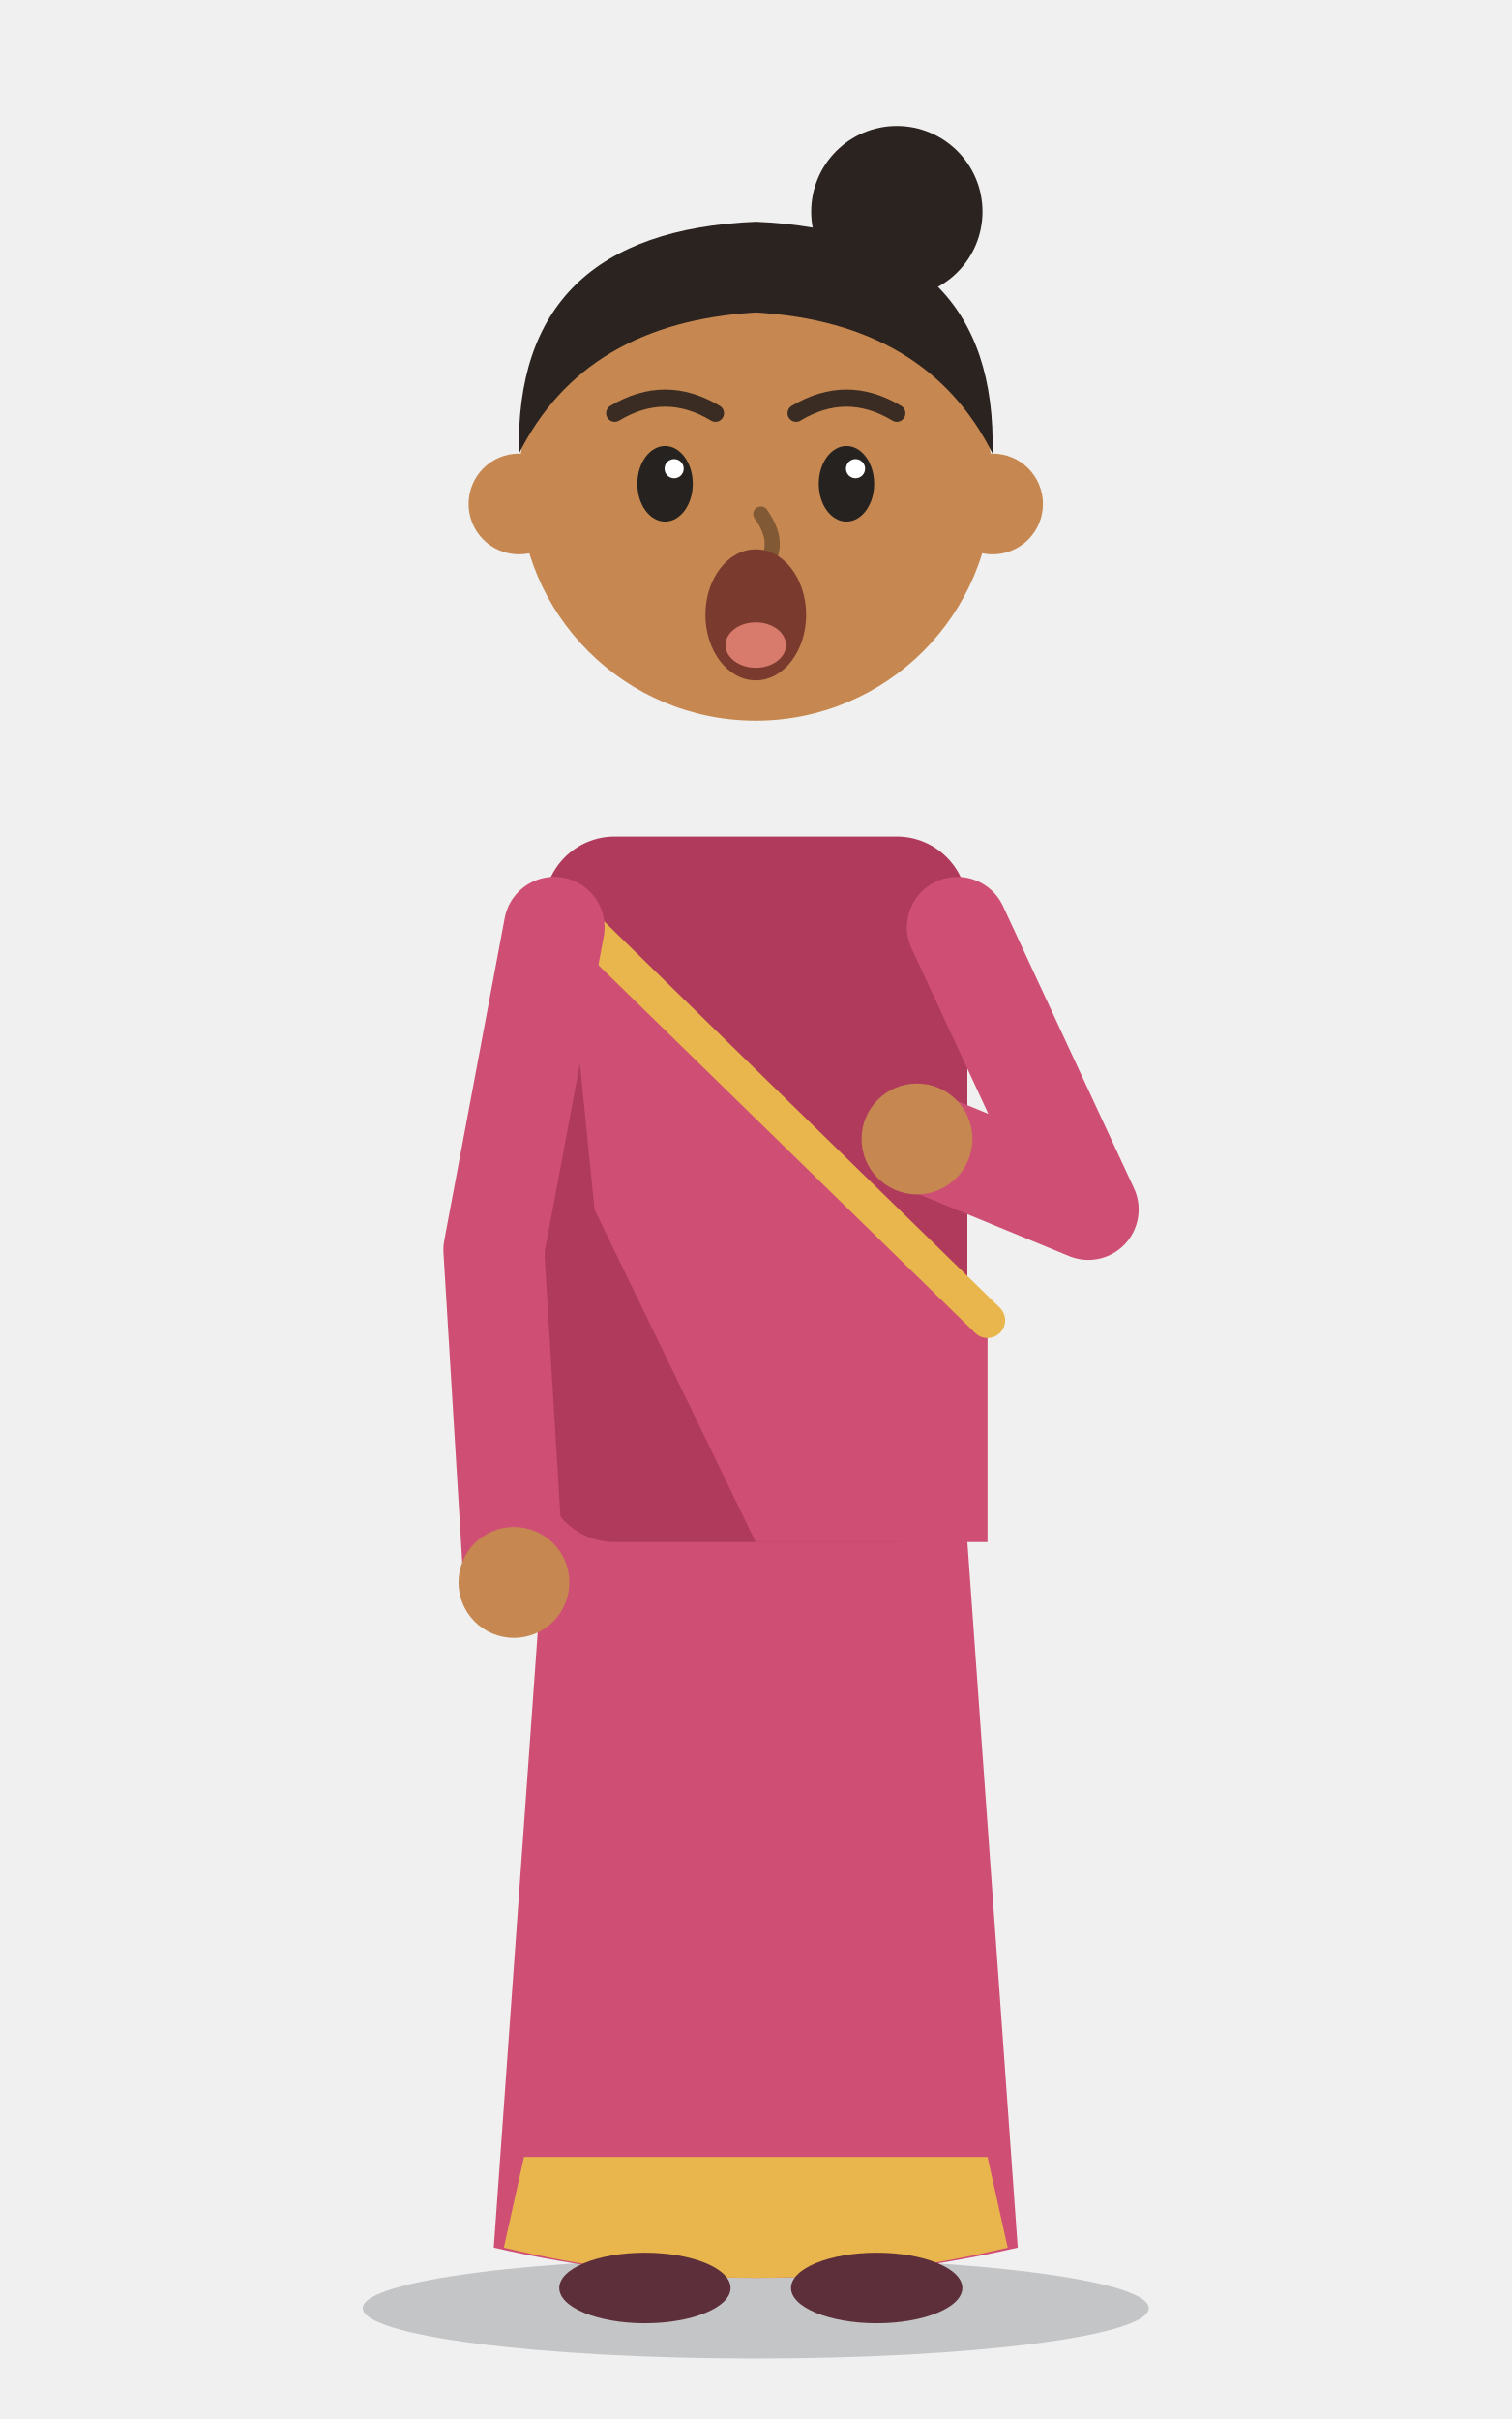
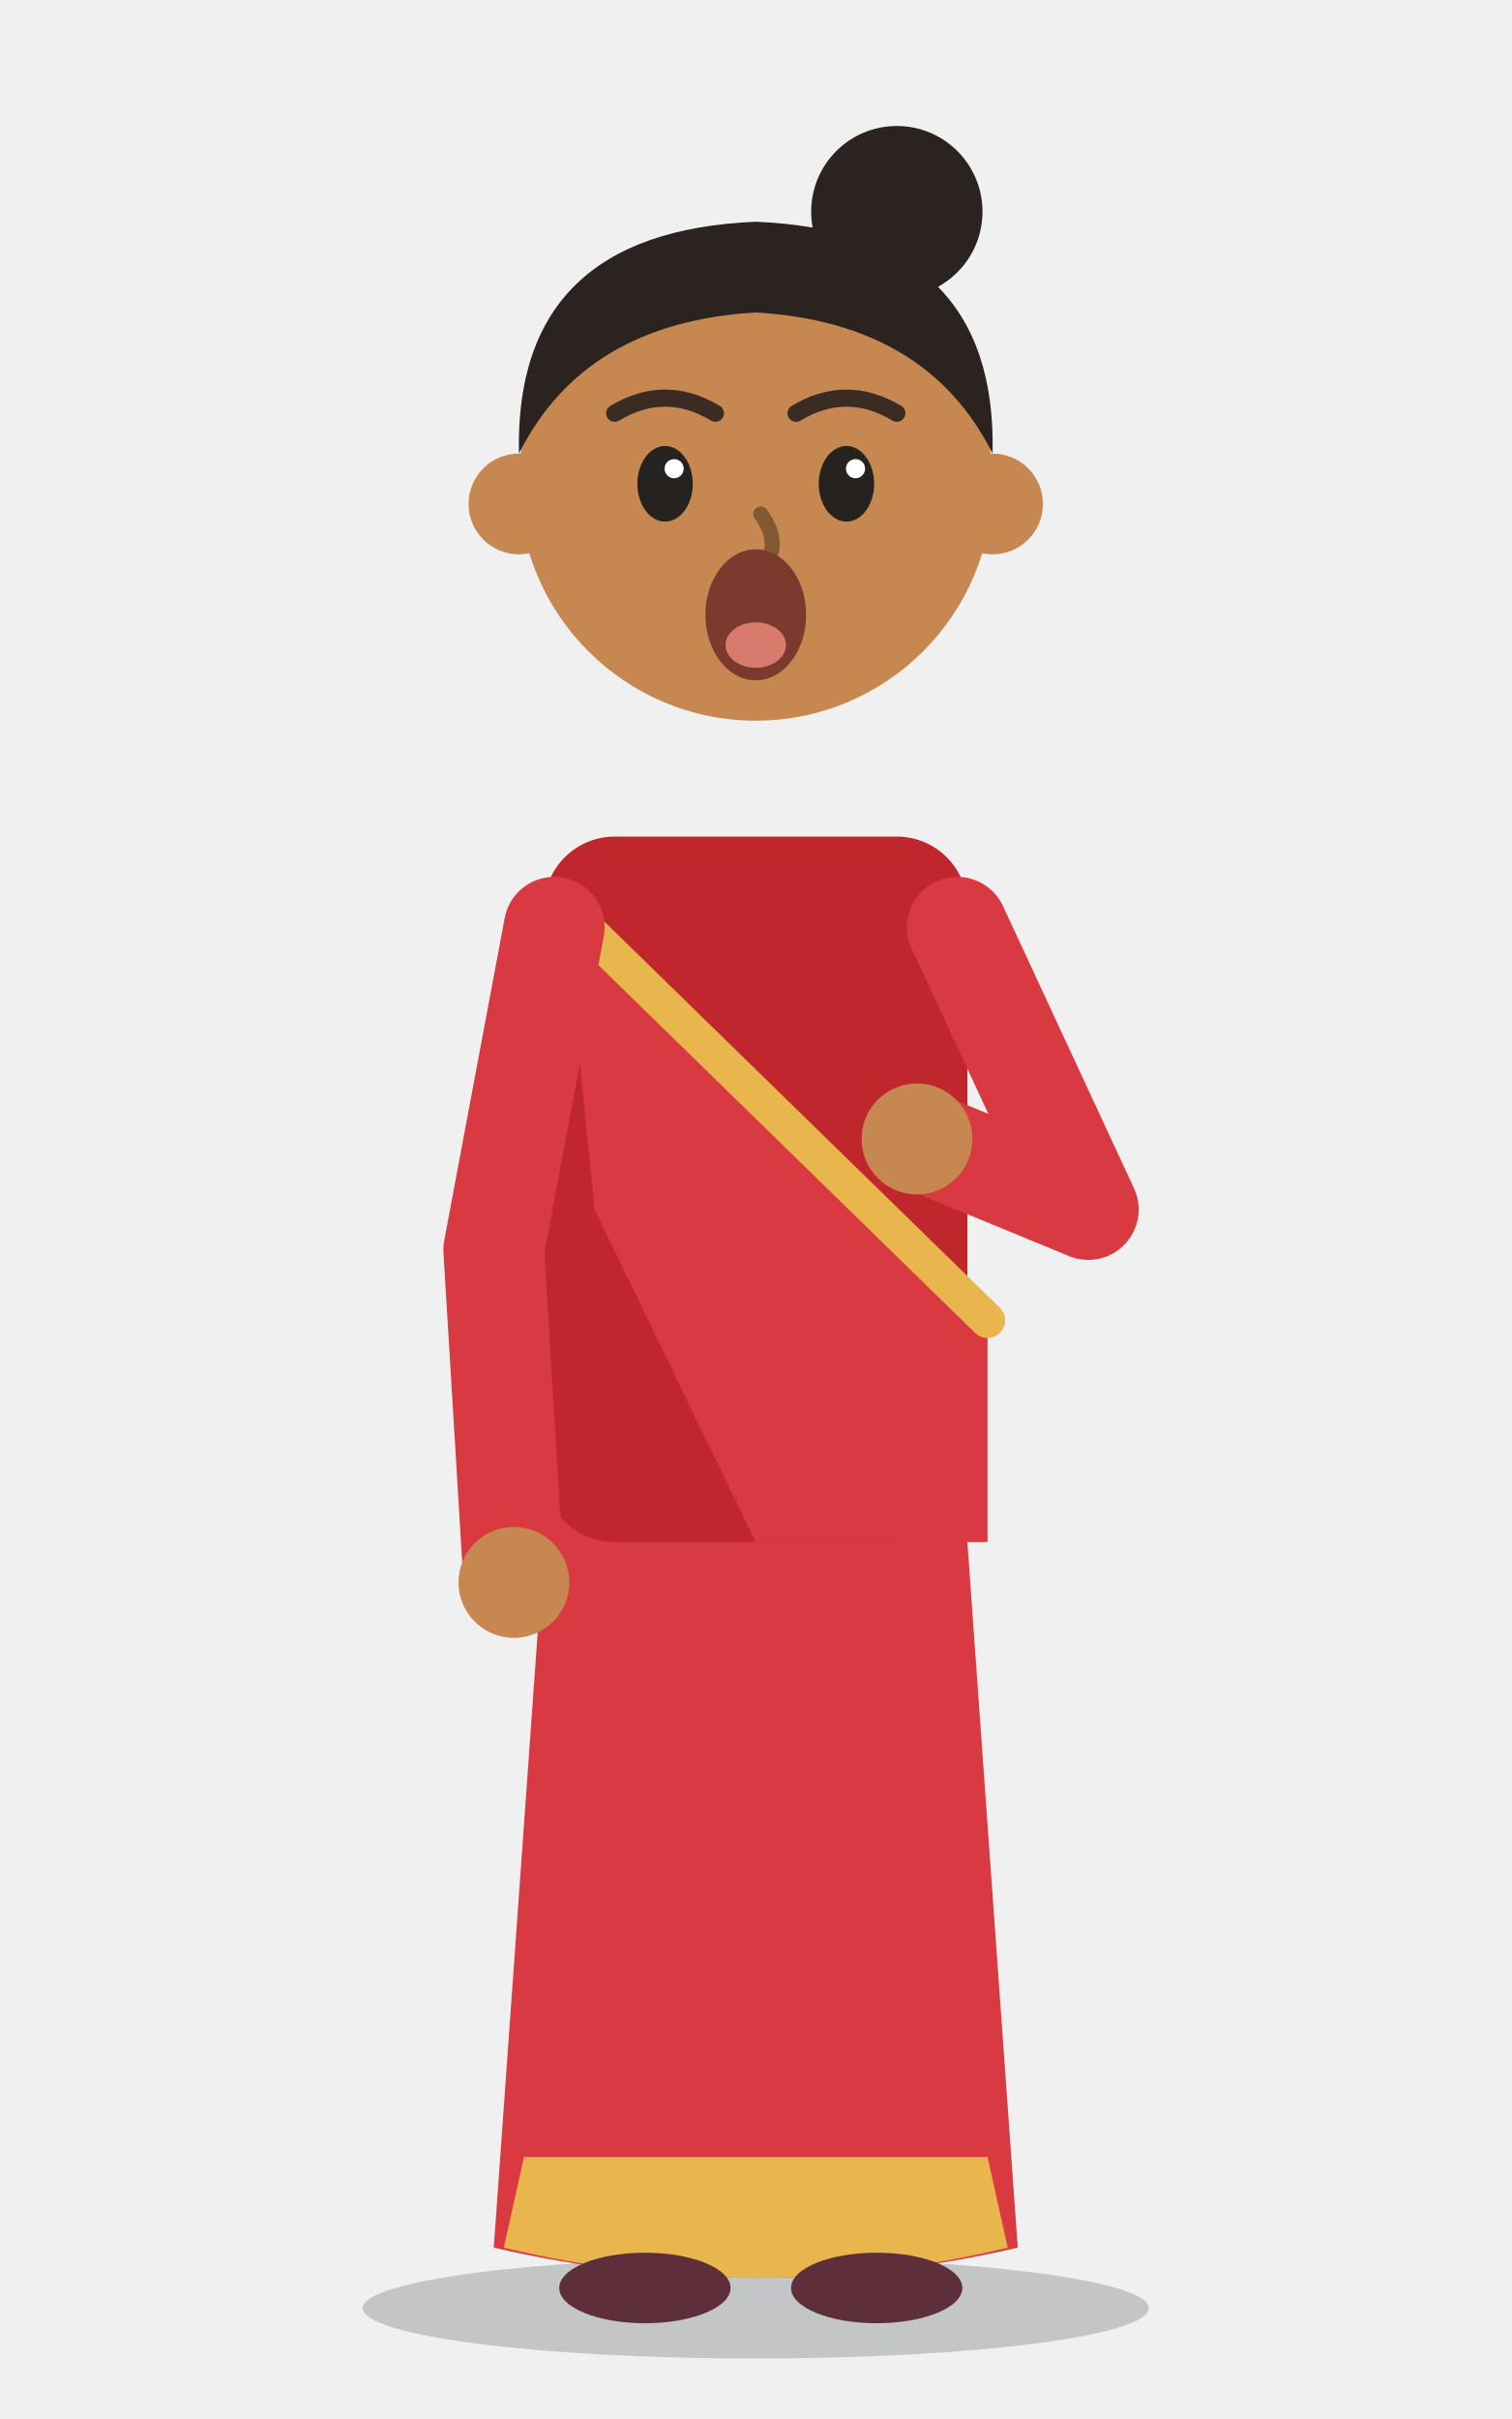
<svg xmlns="http://www.w3.org/2000/svg" viewBox="0 0 300 480">
  <ellipse cx="150" cy="458" rx="78" ry="10" fill="rgba(20,26,38,0.20)" />
-   <path d="M112,250 L188,250 L202,446 Q150,458 98,446 Z" fill="#cf4f74" />
+   <path d="M112,250 L188,250 L202,446 Q150,458 98,446 Z" fill="#d93a41" />
  <path d="M104,428 L196,428 L200,446 Q150,458 100,446 Z" fill="#e8b64c" />
  <ellipse cx="128" cy="454" rx="17" ry="7" fill="#5d2f3a" />
  <ellipse cx="174" cy="454" rx="17" ry="7" fill="#5d2f3a" />
-   <rect x="108" y="166" width="84" height="140" fill="#b03a5b" rx="14" />
-   <path d="M112,180 L196,262 L196,306 L150,306 L118,240 Z" fill="#cf4f74" />
+   <rect x="108" y="166" width="84" height="140" fill="#c0272d" rx="14" />
+   <path d="M112,180 L196,262 L196,306 L150,306 L118,240 Z" fill="#d93a41" />
  <path d="M112,180 L196,262" fill="none" stroke="#e8b64c" stroke-width="7" stroke-linecap="round" stroke-linejoin="round" />
-   <path d="M110,184 L98,248 L102,314" fill="none" stroke="#cf4f74" stroke-width="20" stroke-linecap="round" stroke-linejoin="round" />
+   <path d="M110,184 L98,248 L102,314" fill="none" stroke="#d93a41" stroke-width="20" stroke-linecap="round" stroke-linejoin="round" />
  <circle cx="102" cy="314" r="11" fill="#c68850" />
-   <path d="M190,184 L216,240 L182,226" fill="none" stroke="#cf4f74" stroke-width="20" stroke-linecap="round" stroke-linejoin="round" />
+   <path d="M190,184 L216,240 L182,226" fill="none" stroke="#d93a41" stroke-width="20" stroke-linecap="round" stroke-linejoin="round" />
  <circle cx="182" cy="226" r="11" fill="#c68850" />
  <circle cx="178" cy="42" r="17" fill="#2b2320" />
  <circle cx="103" cy="100" r="10" fill="#c68850" />
  <circle cx="197" cy="100" r="10" fill="#c68850" />
  <circle cx="150" cy="96" r="47" fill="#c68850" />
  <path d="M103,90 Q102,46 150,44 Q198,46 197,90 Q184,64 150,62 Q116,64 103,90 Z" fill="#2b2320" />
  <ellipse cx="132" cy="96" rx="5.5" ry="7.5" fill="#26221f" />
  <circle cx="133.8" cy="93" r="1.9" fill="#ffffff" />
  <ellipse cx="168" cy="96" rx="5.5" ry="7.5" fill="#26221f" />
  <circle cx="169.8" cy="93" r="1.9" fill="#ffffff" />
  <path d="M122,82 q10,-6 20,0" fill="none" stroke="#3a2c22" stroke-width="3.4" stroke-linecap="round" stroke-linejoin="round" />
  <path d="M158,82 q10,-6 20,0" fill="none" stroke="#3a2c22" stroke-width="3.4" stroke-linecap="round" stroke-linejoin="round" />
  <path d="M151,102 q5,7 -1,12" fill="none" stroke="rgba(0,0,0,0.35)" stroke-width="3" stroke-linecap="round" stroke-linejoin="round" />
  <ellipse cx="150" cy="122" rx="10" ry="13" fill="#7a3b2e" />
  <ellipse cx="150" cy="128" rx="6" ry="4.5" fill="#d97b6c" />
</svg>
